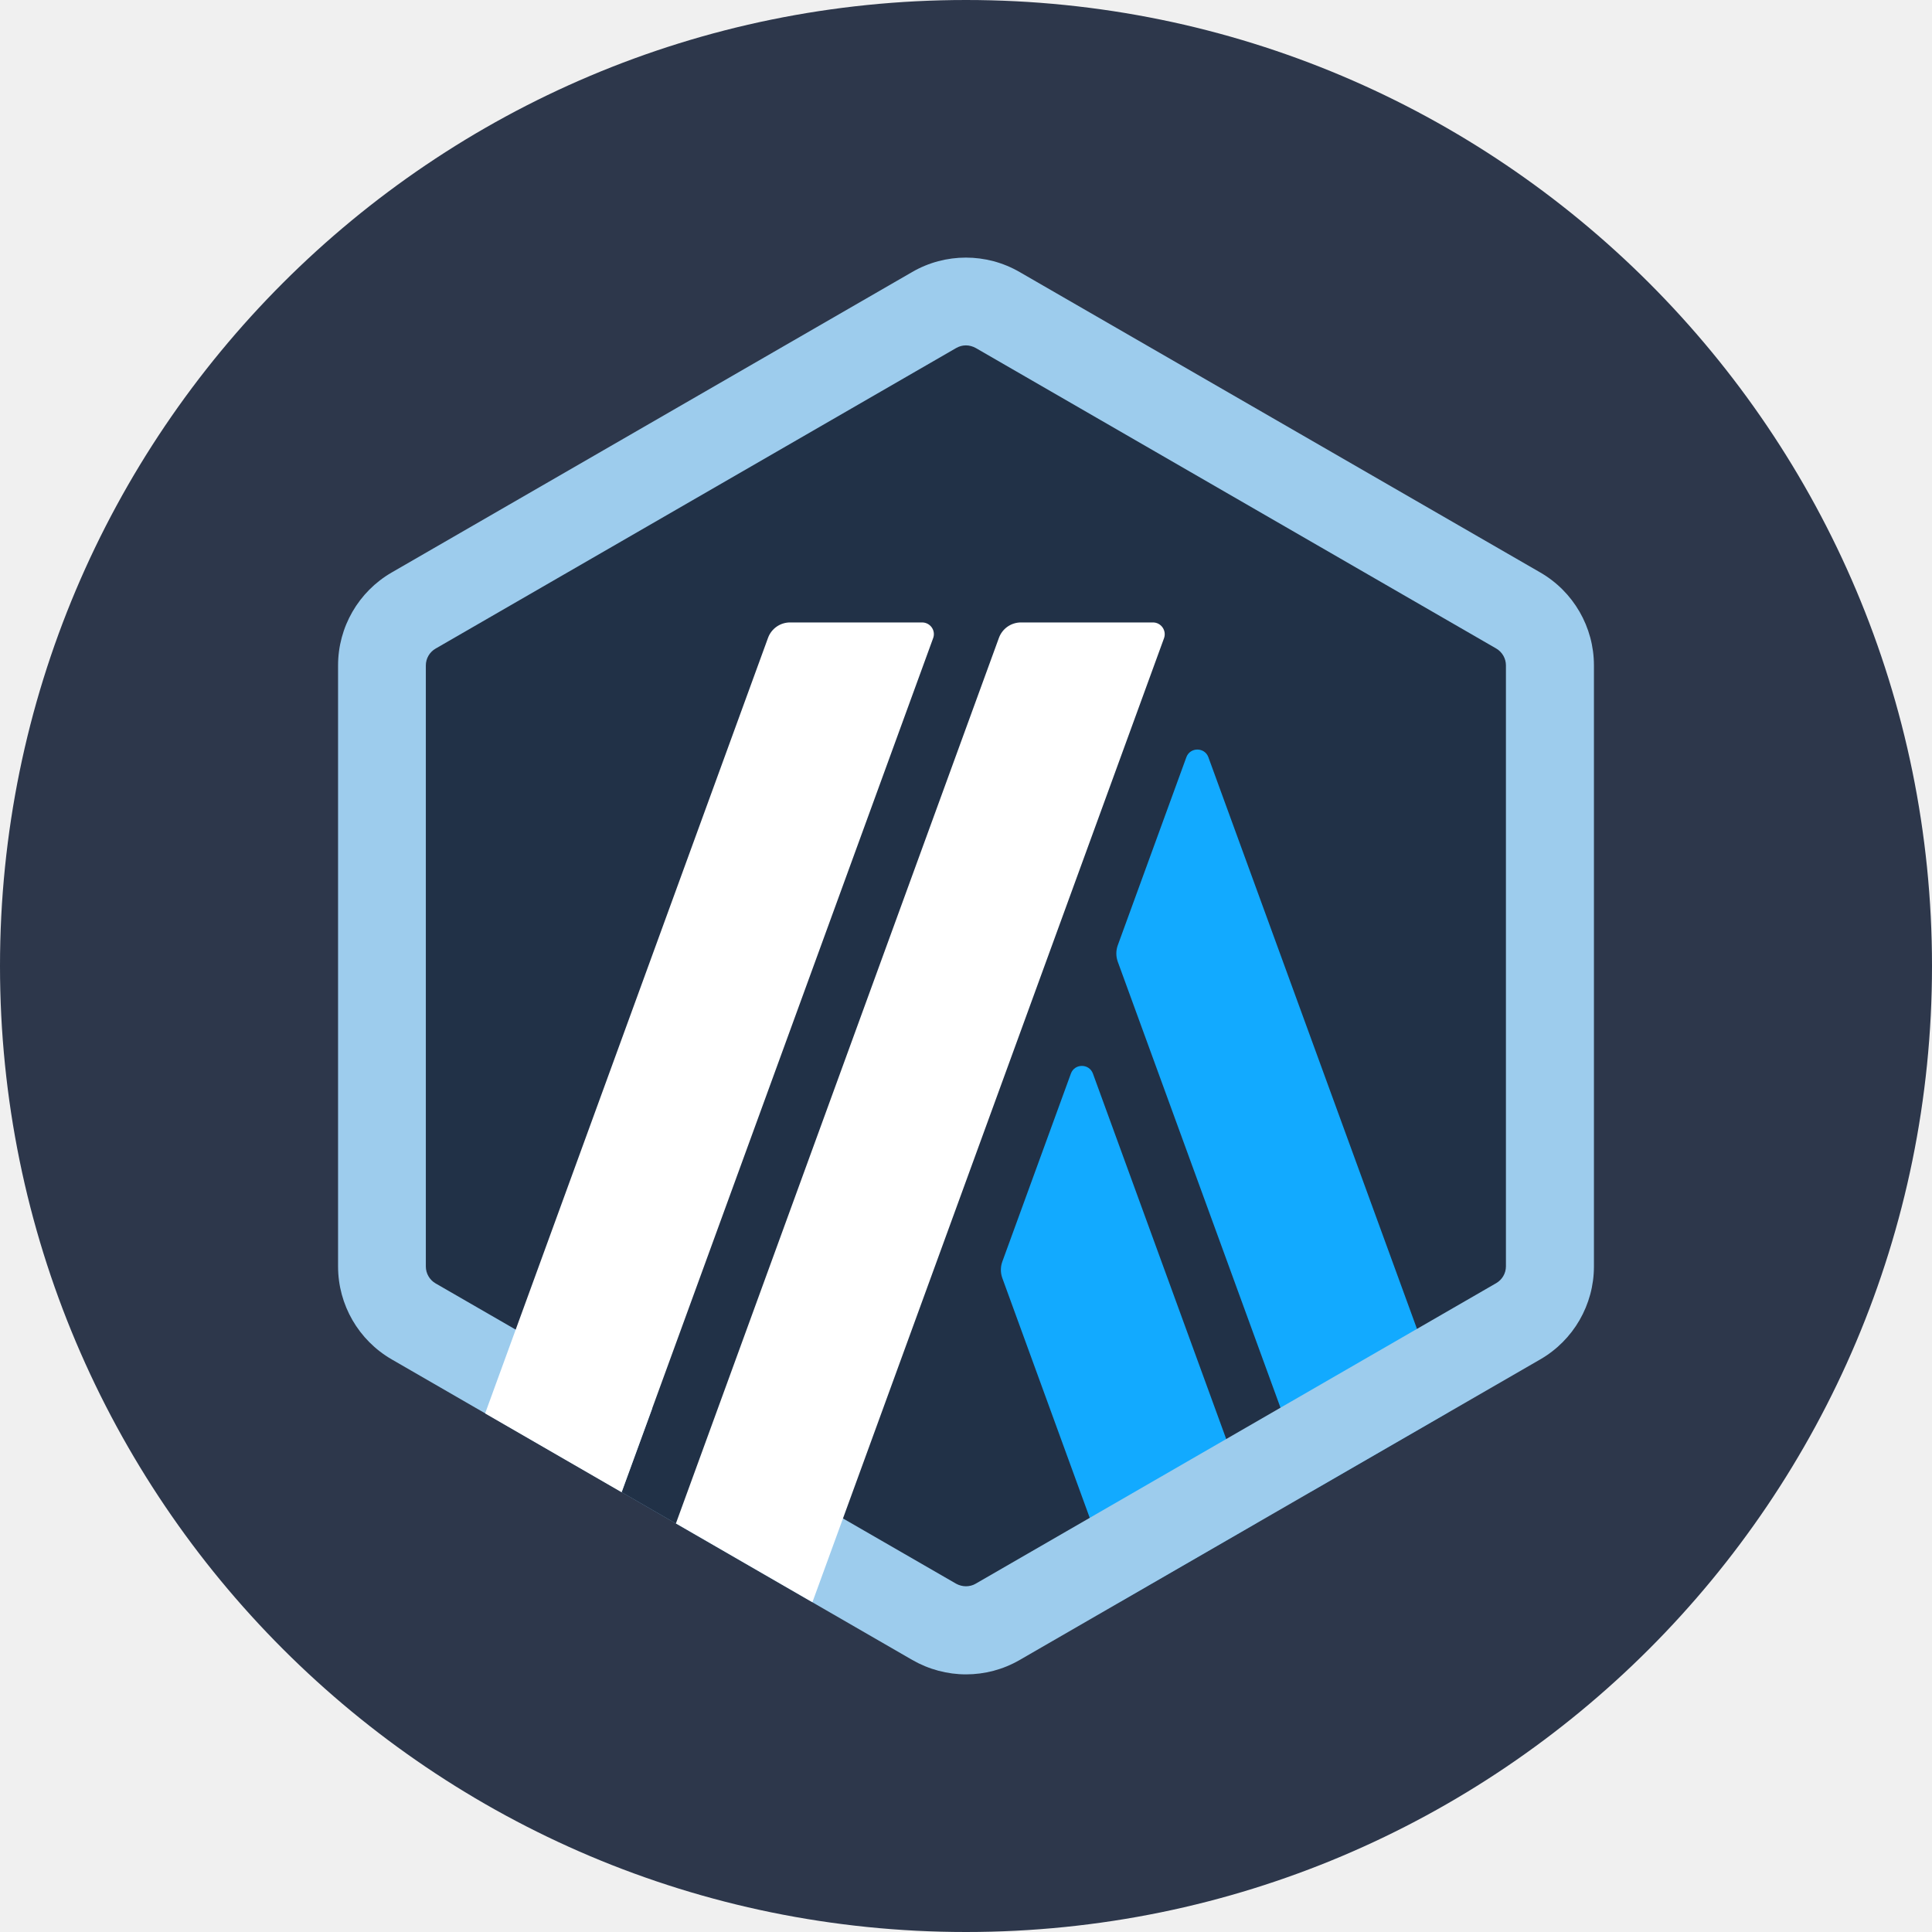
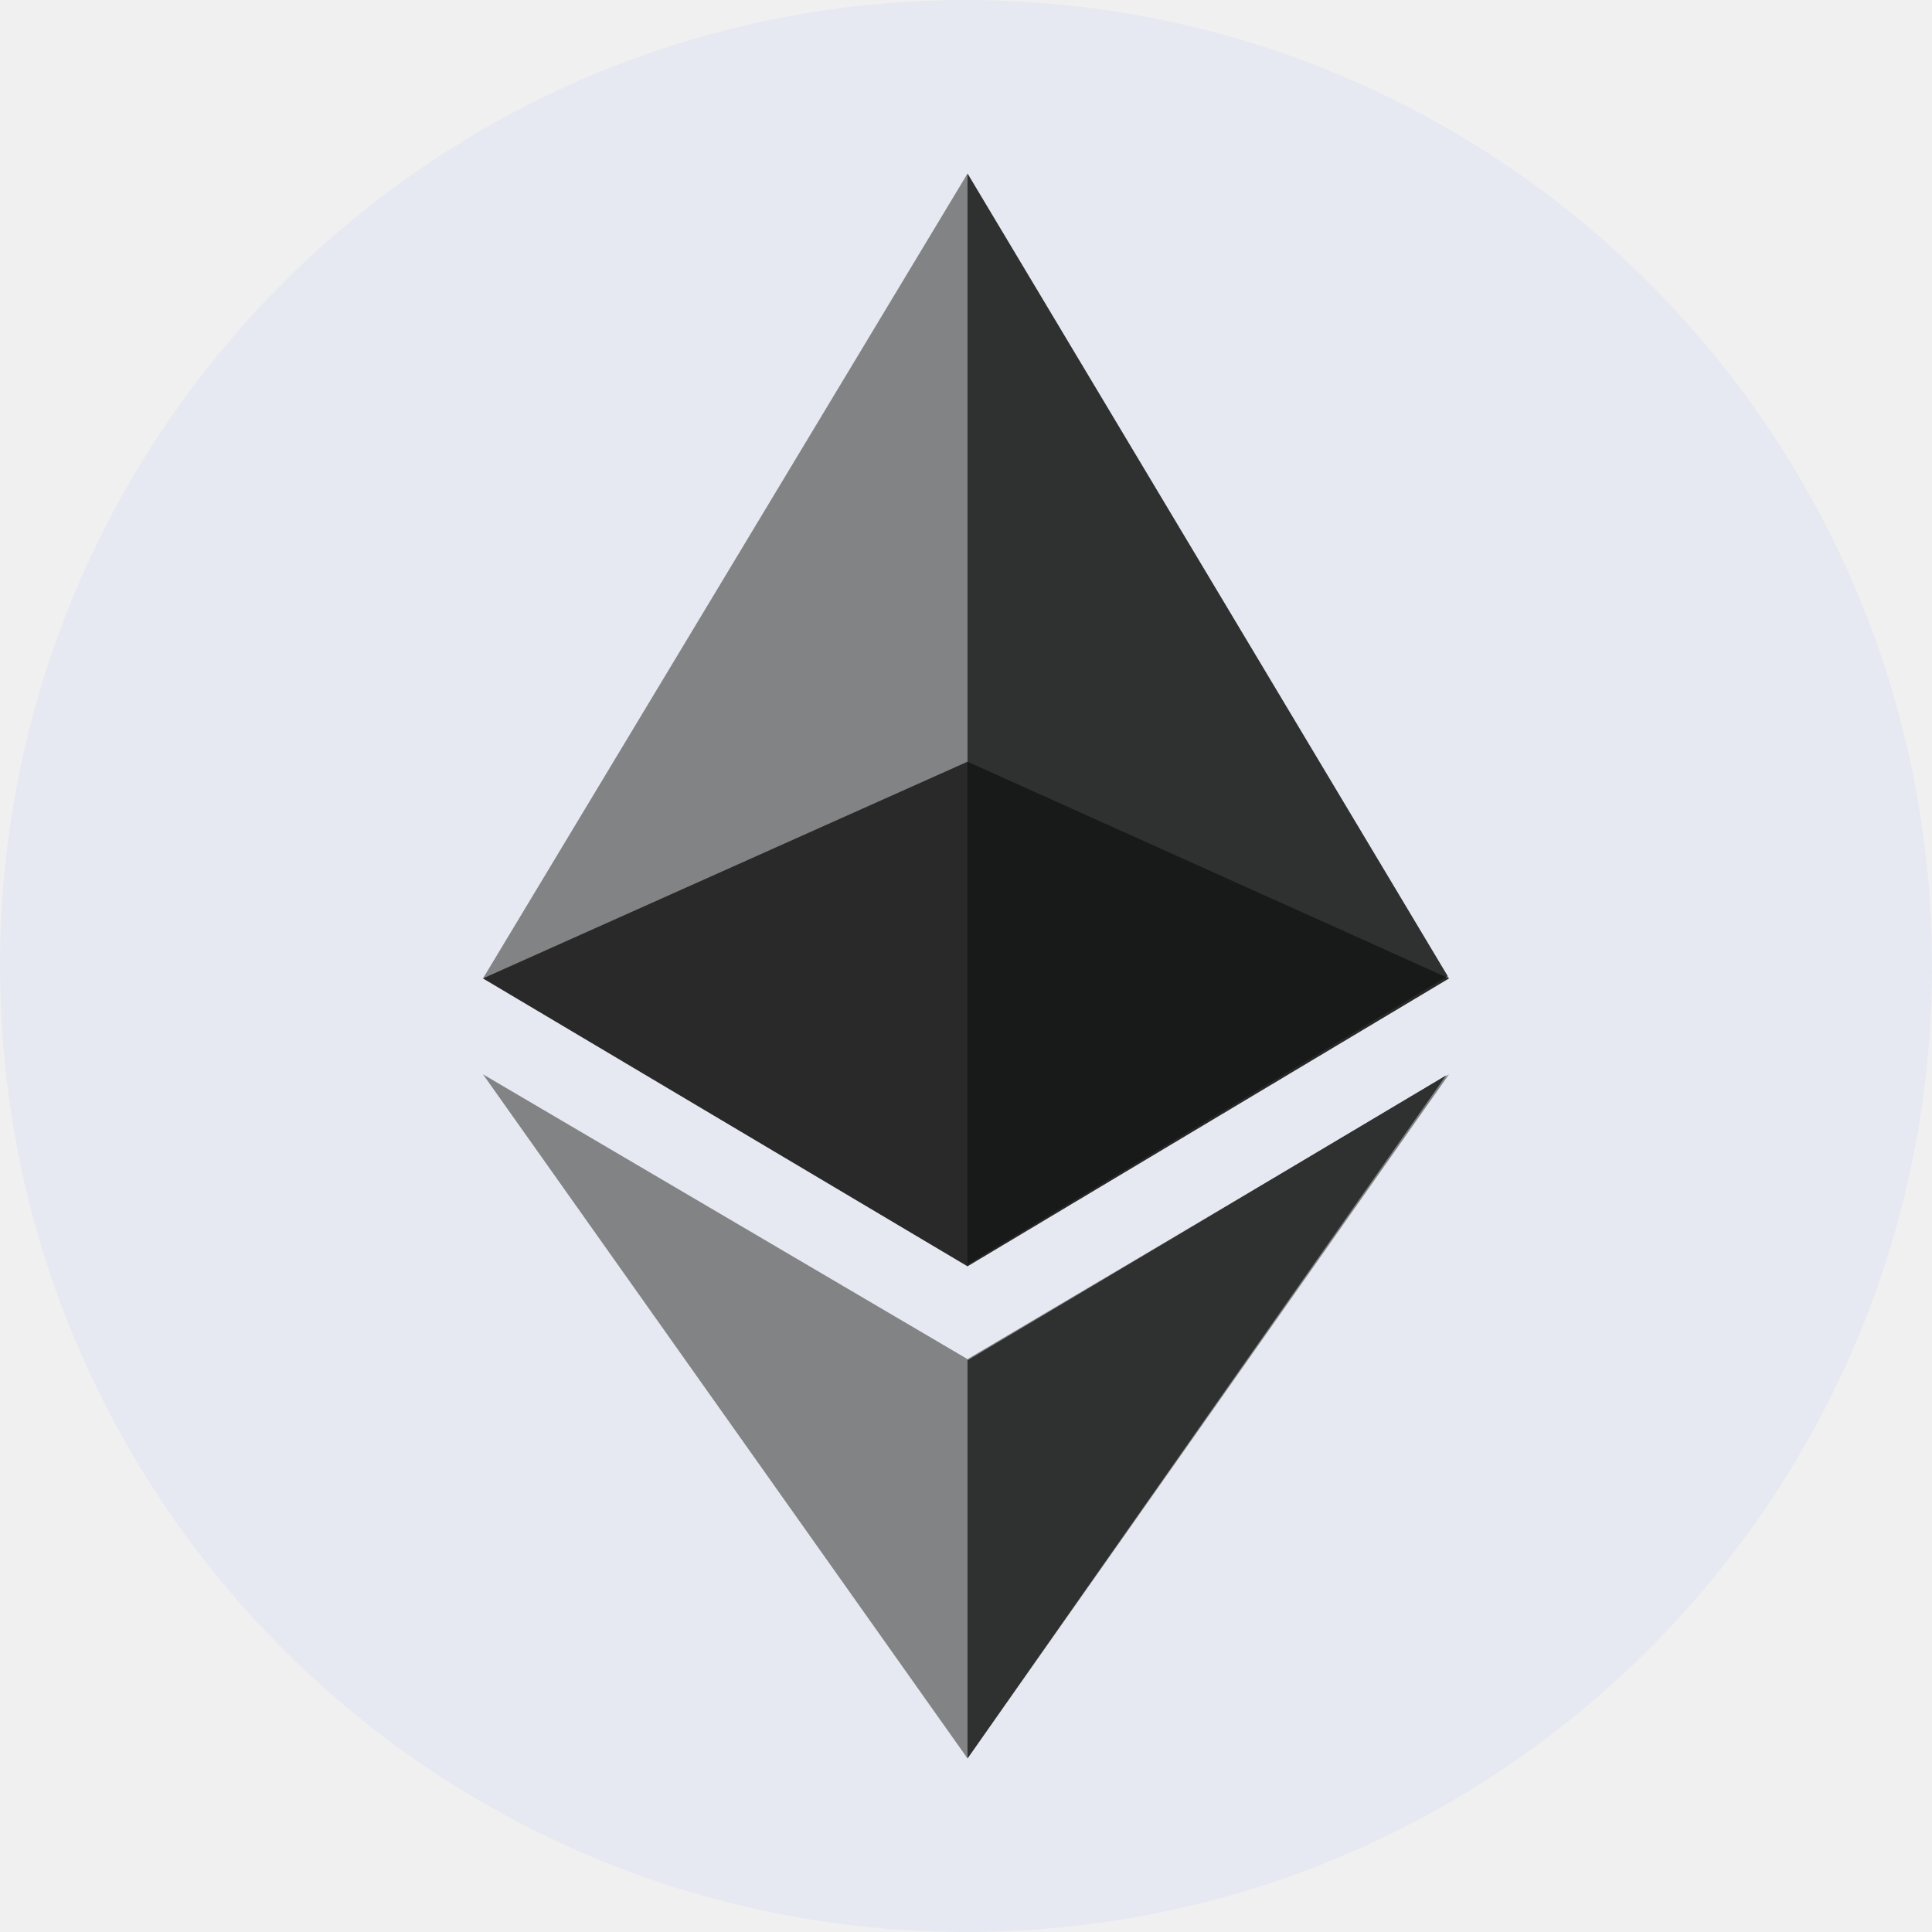
- <svg xmlns="http://www.w3.org/2000/svg" id="c" data-name="Layer 3" viewBox="0 0 1500 1500">
-   <circle class="bg" cx="750" cy="750" r="750" fill="#2D374B" />
-   <path class="bg" fill="#213147" d="m299.47,534.35v431.21c0,27.53,14.71,52.99,38.54,66.71l373.44,215.65c23.83,13.72,53.17,13.72,77,0l373.44-215.65c23.83-13.72,38.54-39.18,38.54-66.71v-431.21c0-27.53-14.71-52.99-38.54-66.71l-373.44-215.65c-23.83-13.72-53.17-13.72-77,0l-373.53,215.65c-23.83,13.72-38.45,39.18-38.45,66.71Z" />
-   <g>
-     <path class="fg" fill="#12aaff" d="m831.42,833.59l-53.26,146.05c-1.44,4.06-1.44,8.49,0,12.55l91.62,251.3,105.97-61.2-127.19-348.7c-2.89-8.03-14.26-8.03-17.15,0Z" />
-     <path class="fg" fill="#12aaff" d="m938.21,587.97c-2.89-8.03-14.26-8.03-17.15,0l-53.26,146.05c-1.44,4.06-1.44,8.49,0,12.55l150.11,411.44,105.97-61.2-185.68-508.84Z" />
-   </g>
-   <path class="fg" fill="#9dcced" d="m749.91,268.15c2.62,0,5.24.72,7.58,1.99l404.13,233.34c4.69,2.71,7.58,7.76,7.58,13.09v466.59c0,5.42-2.89,10.38-7.58,13.09l-404.13,233.34c-2.26,1.35-4.96,1.99-7.58,1.99s-5.24-.72-7.58-1.99l-404.13-233.16c-4.69-2.71-7.58-7.76-7.58-13.09v-466.68c0-5.42,2.89-10.38,7.58-13.09l404.13-233.34c2.35-1.35,4.96-2.08,7.58-2.08m0-68.15c-14.35,0-28.8,3.7-41.7,11.19l-404.04,233.25c-25.82,14.89-41.7,42.43-41.7,72.21v466.59c0,29.79,15.89,57.32,41.7,72.21l404.13,233.34c12.91,7.4,27.26,11.19,41.7,11.19s28.8-3.7,41.7-11.19l404.13-233.34c25.82-14.89,41.7-42.43,41.7-72.21v-466.59c0-29.79-15.89-57.32-41.7-72.21l-404.22-233.25c-12.91-7.49-27.35-11.19-41.7-11.19h0Z" />
-   <polygon class="bg" fill="#213147" points="482.63 1158.55 519.82 1056.73 594.65 1118.92 524.69 1182.83 482.63 1158.55" />
-   <g>
-     <path class="fg" fill="#FFF" d="m715.88,483.26h-102.45c-7.67,0-14.53,4.78-17.15,12.01l-219.62,602.08,105.97,61.2,241.83-663.01c2.26-5.96-2.17-12.28-8.58-12.28Z" />
-     <path class="fg" fill="#FFF" d="m895.15,483.26h-102.45c-7.67,0-14.53,4.78-17.15,12.01l-250.76,687.48,105.97,61.2,272.97-748.41c2.17-5.96-2.26-12.28-8.58-12.28Z" />
+ <svg xmlns="http://www.w3.org/2000/svg" height="256" viewBox="0 0 256 256" width="256">
+   <defs>
+     <style>
+ .cls-1 {fill: #e6e9f2;}
+ .cls-2 {fill: #828384;}
+ .cls-2, .cls-3, .cls-4 {fill-rule: evenodd;}
+ .cls-3 {fill: #2f3030;}
+ .cls-4 {fill: #131313; opacity: 0.8;}
+  </style>
+   </defs>
+   <g data-name="etherium eth ethcoin crypto" id="etherium_eth_ethcoin_crypto">
+     <g data-name="etherium eth" id="etherium_eth">
+       <circle class="cls-1" cx="128" cy="128" data-name="Ellipsis 9" id="Ellipsis_9" r="128" />
+       <path class="cls-2" d="M1144.2,652L1080,758.641l64.2,38.144,63.8-38.144ZM1080,771.355l64.2,37.735,63.8-37.735L1144.2,862Z" transform="translate(-1016 -629)" />
+       <path class="cls-3" d="M1144.2,796.539V652l63.62,106.339Zm63.41-25.044L1144.2,862V809.256Z" transform="translate(-1016 -629)" />
+       <path class="cls-4" d="M1144.2,729.93L1080,758.641l64.2,38.144,63.8-38.144Z" transform="translate(-1016 -629)" />
+     </g>
  </g>
</svg>
